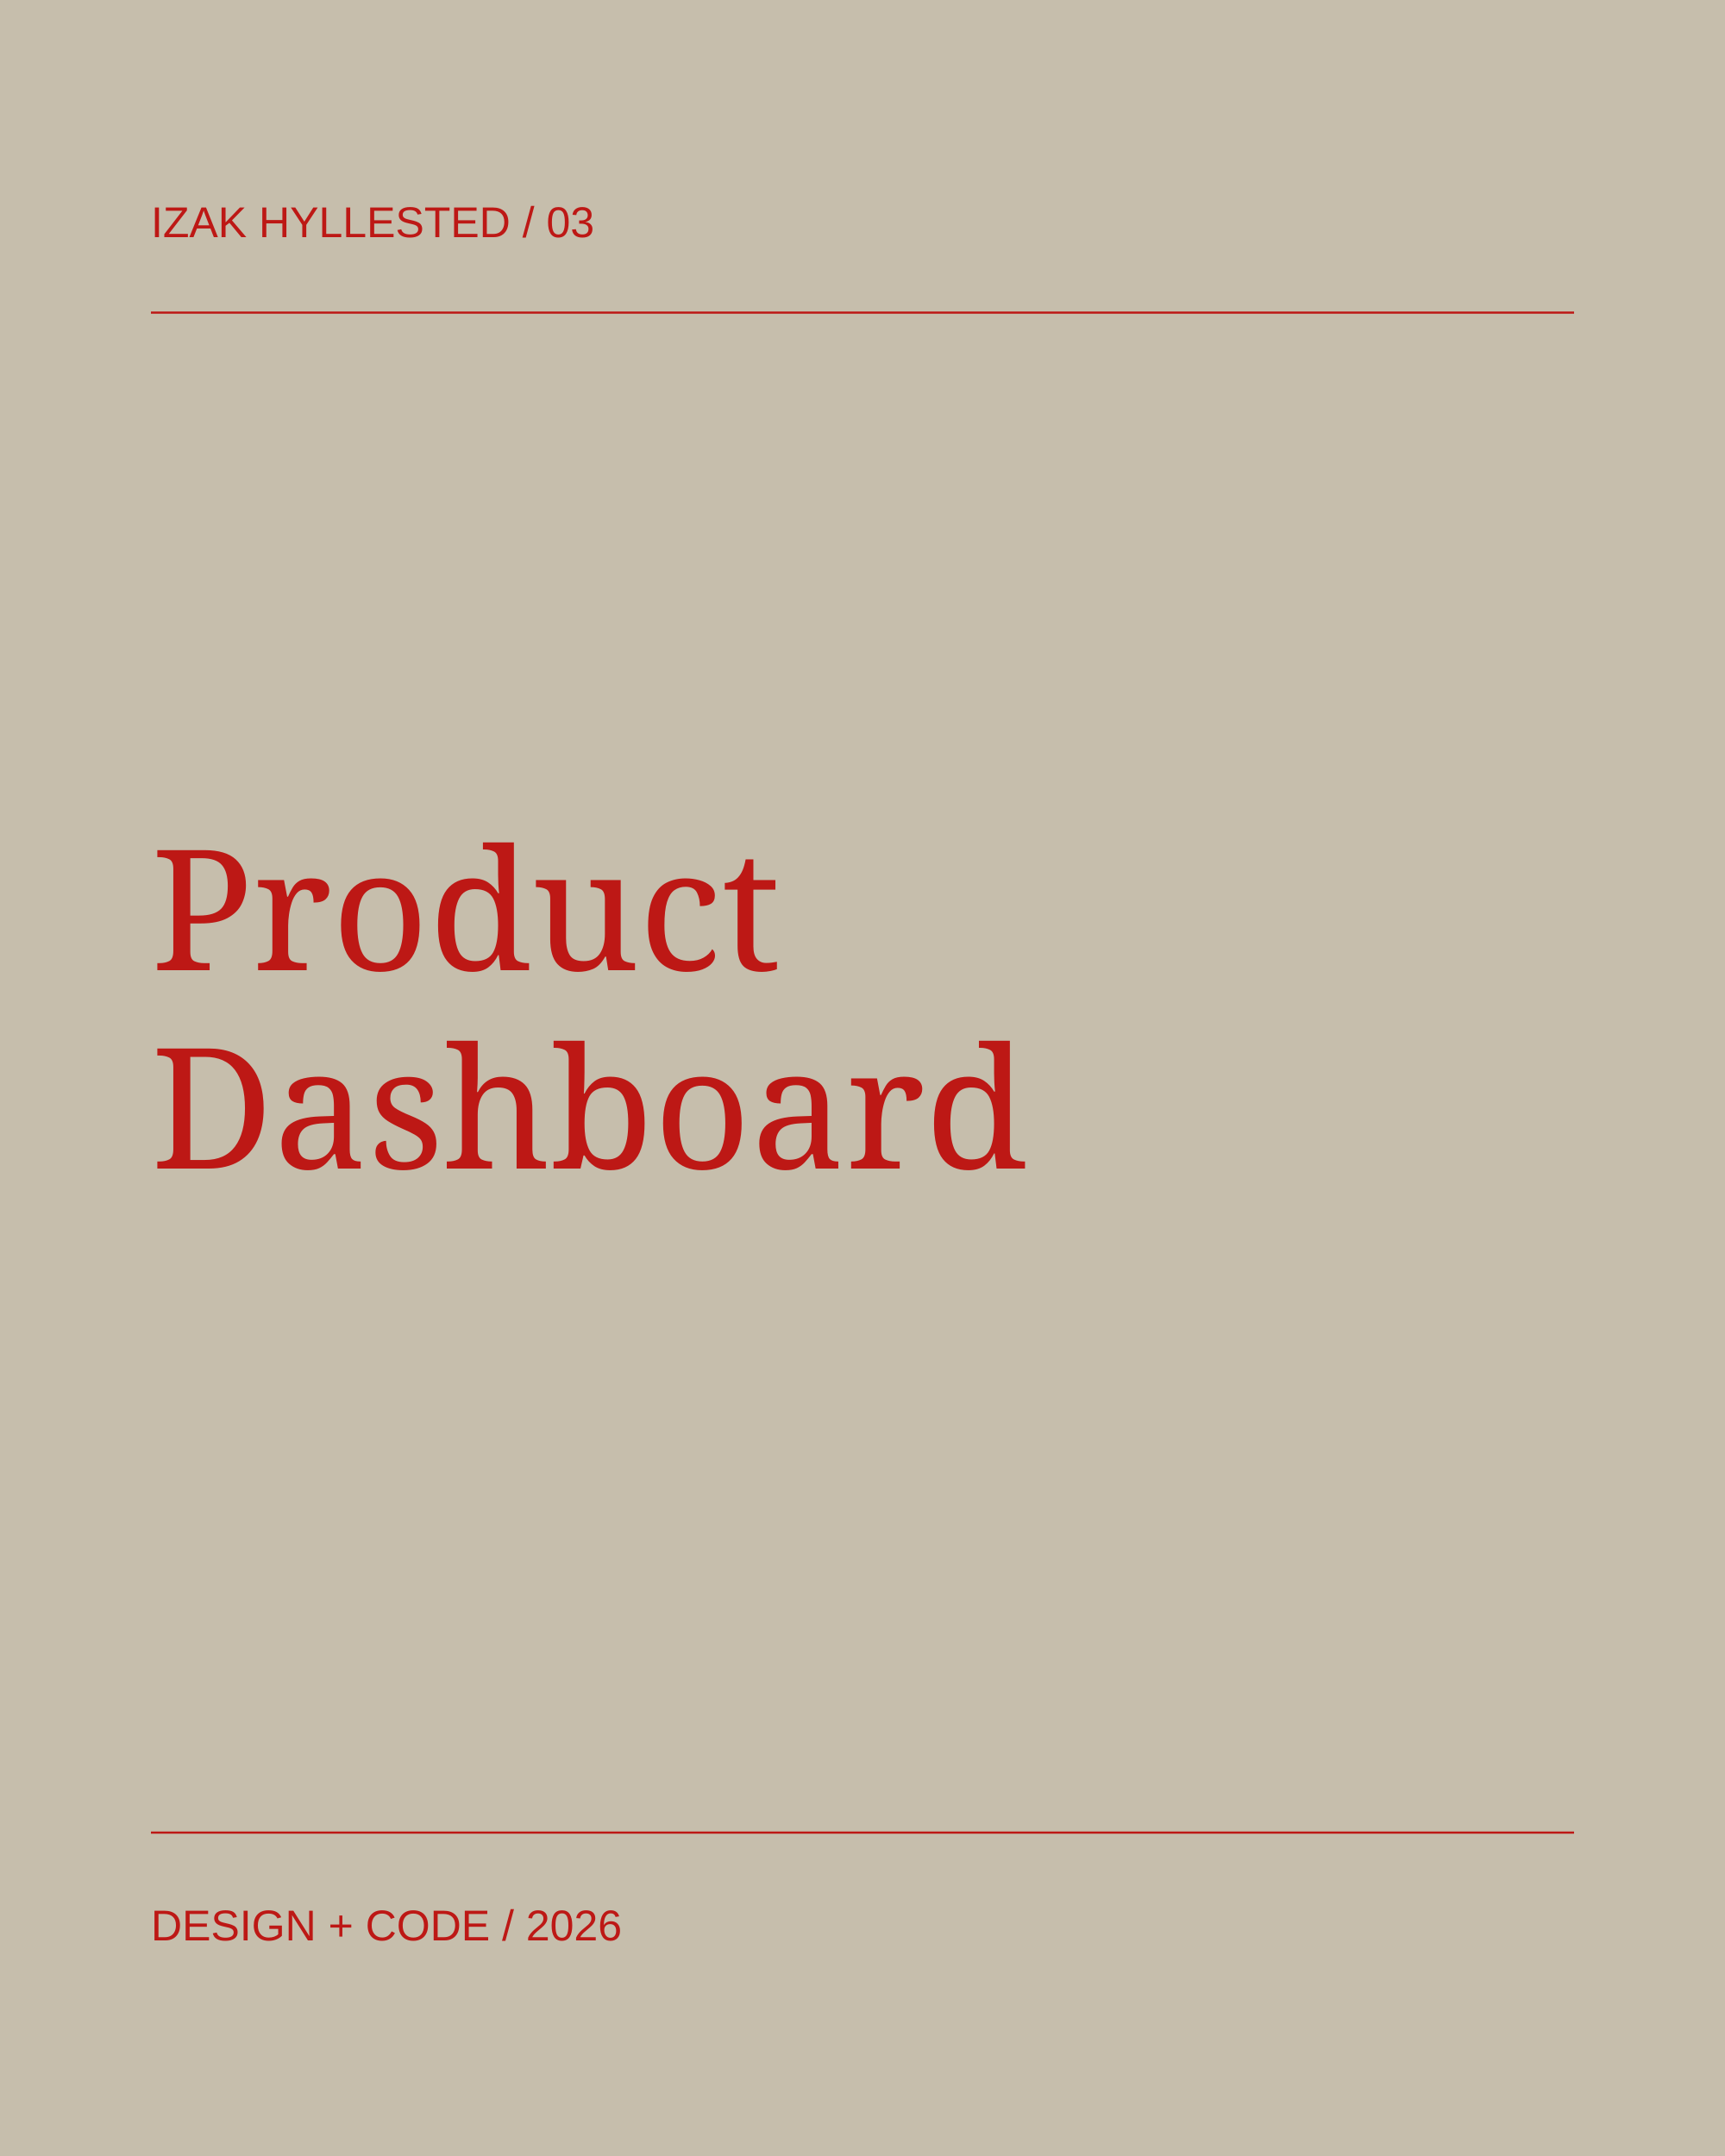
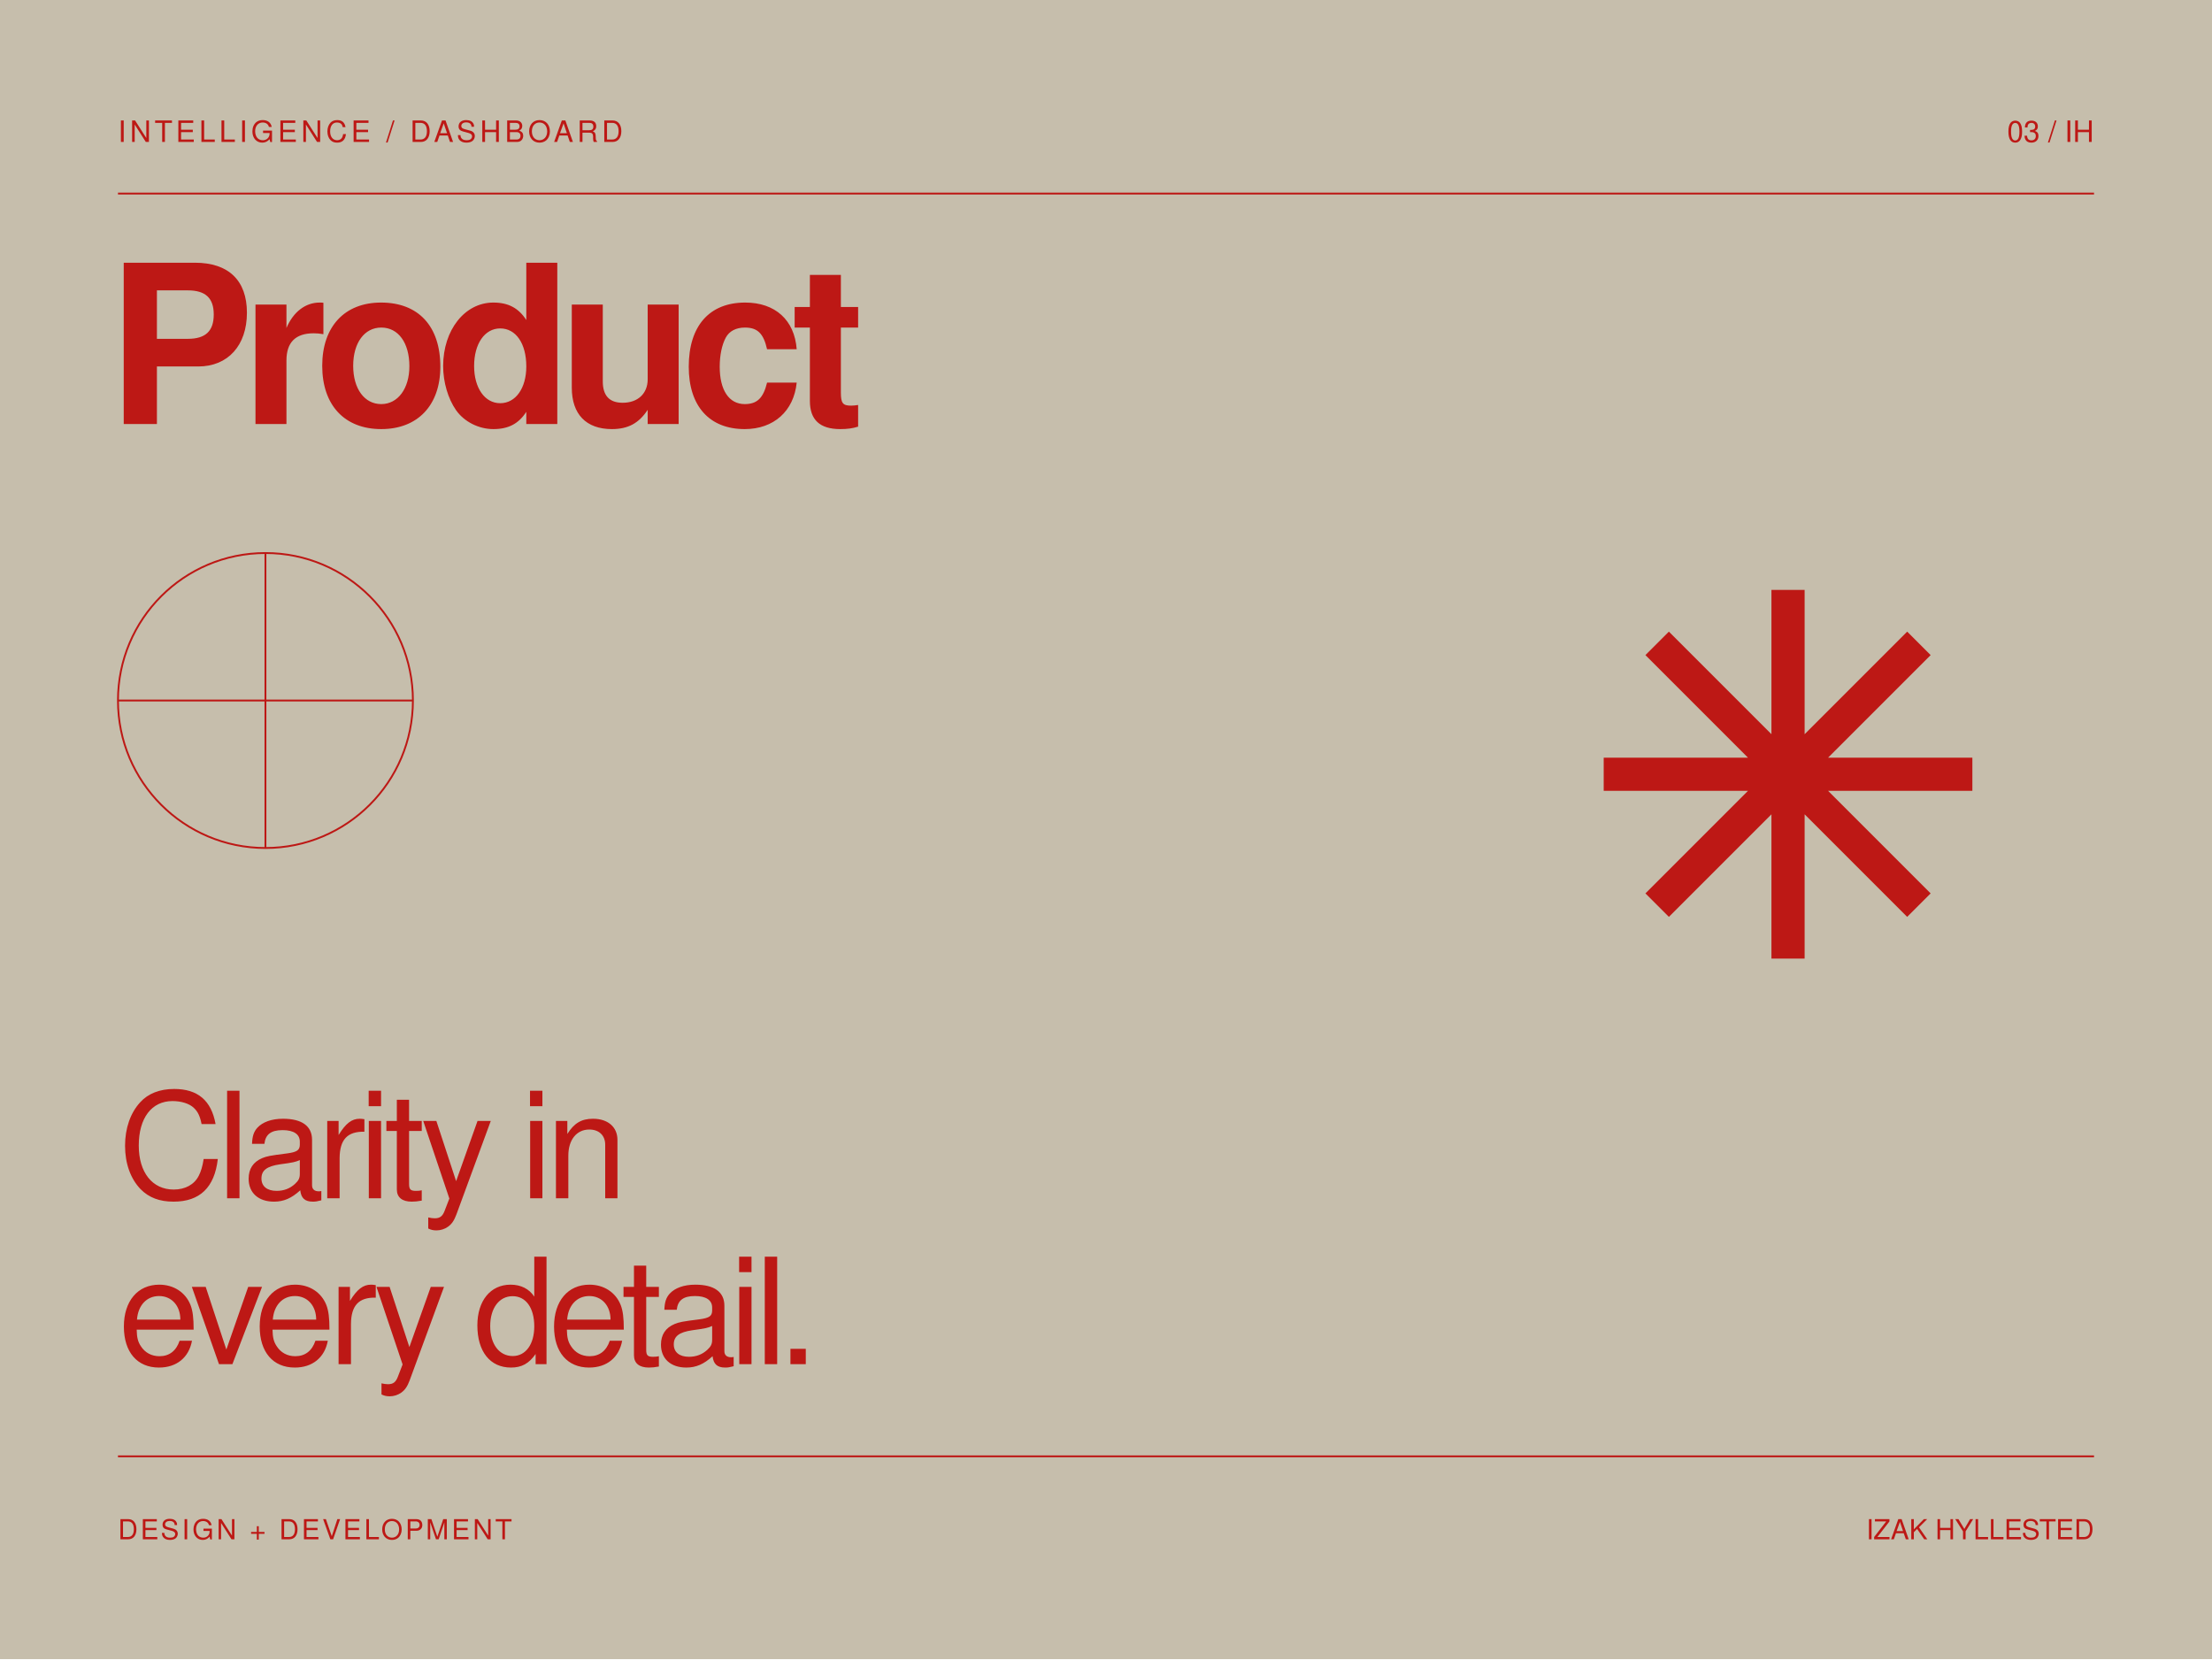
- <svg xmlns="http://www.w3.org/2000/svg" viewBox="0 0 800 1000">
-   <rect width="800" height="1000" fill="#c6beac" />
-   <path d="M70 145H730M70 850H730" stroke="#bd1815" />
-   <text x="70" y="110" fill="#bd1815" font-family="Arial,sans-serif" font-size="20">IZAK HYLLESTED / 03</text>
-   <text x="70" y="450" fill="#bd1815" font-family="Georgia,serif" font-size="78">
-     <tspan x="70" dy="0">Product</tspan>
-     <tspan x="70" dy="92">Dashboard</tspan>
-   </text>
-   <text x="70" y="900" fill="#bd1815" font-family="Arial,sans-serif" font-size="20">DESIGN + CODE / 2026</text>
+ <svg xmlns="http://www.w3.org/2000/svg" viewBox="0 0 1200 900">
+   <rect width="1200" height="900" fill="#c6beac" />
+   <g fill="#bd1815" font-family="Helvetica,Arial,sans-serif">
+     <text x="64" y="77" font-size="16" letter-spacing="2">INTELLIGENCE / DASHBOARD</text>
+     <text x="1136" y="77" text-anchor="end" font-size="16">03 / IH</text>
+     <text x="58" y="230" font-size="120" font-weight="700" letter-spacing="-7">Product</text>
+     <text x="64" y="650" font-size="80" font-weight="500" letter-spacing="-4">
+       <tspan x="64" dy="0">Clarity in</tspan>
+       <tspan x="64" dy="90">every detail.</tspan>
+     </text>
+     <text x="64" y="835" font-size="15" letter-spacing="1.5">DESIGN + DEVELOPMENT</text>
+     <text x="1136" y="835" text-anchor="end" font-size="15">IZAK HYLLESTED</text>
+   </g>
+   <g stroke="#bd1815" fill="none">
+     <path d="M64 105H1136M64 790H1136" stroke-width="1" />
+     <g transform="translate(970 420)">
+       <path d="M-100 0H100M0-100V100M-71-71L71 71M-71 71L71-71" stroke-width="18" />
+     </g>
+     <rect x="64" y="300" width="160" height="160" rx="80" stroke-width="1" />
+     <path d="M64 380H224M144 300V460" stroke-width="1" />
+   </g>
</svg>
